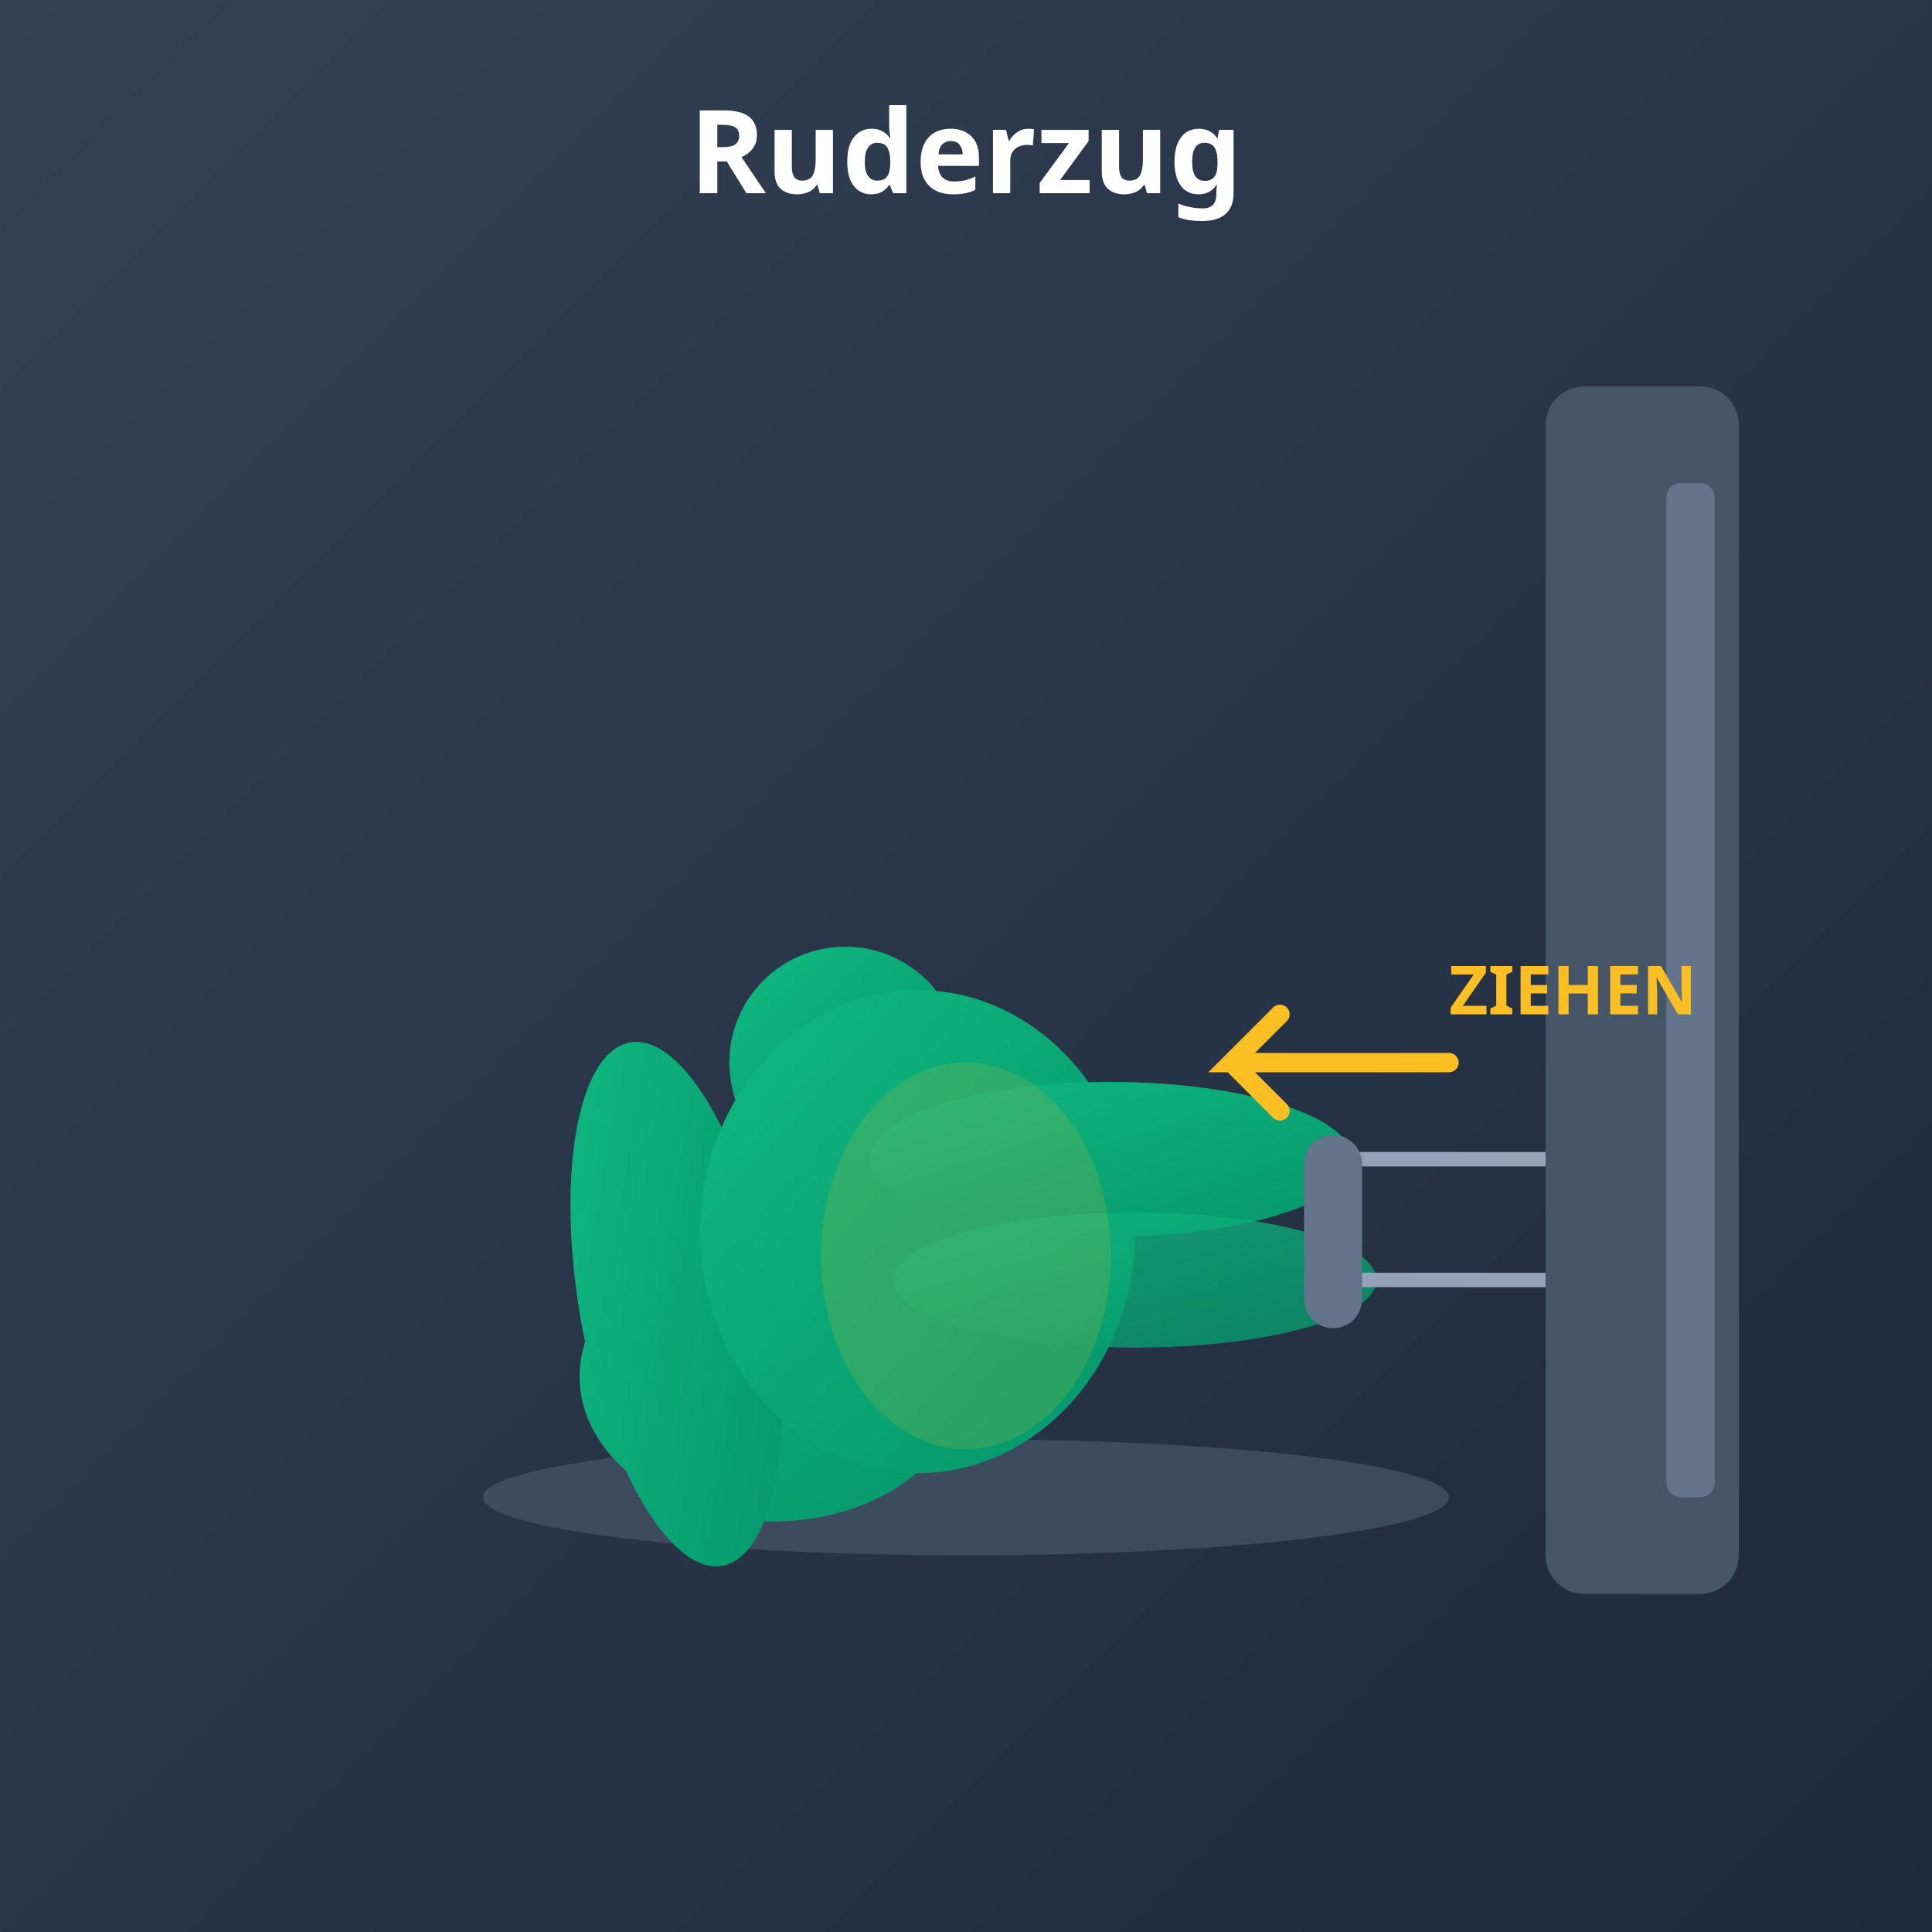
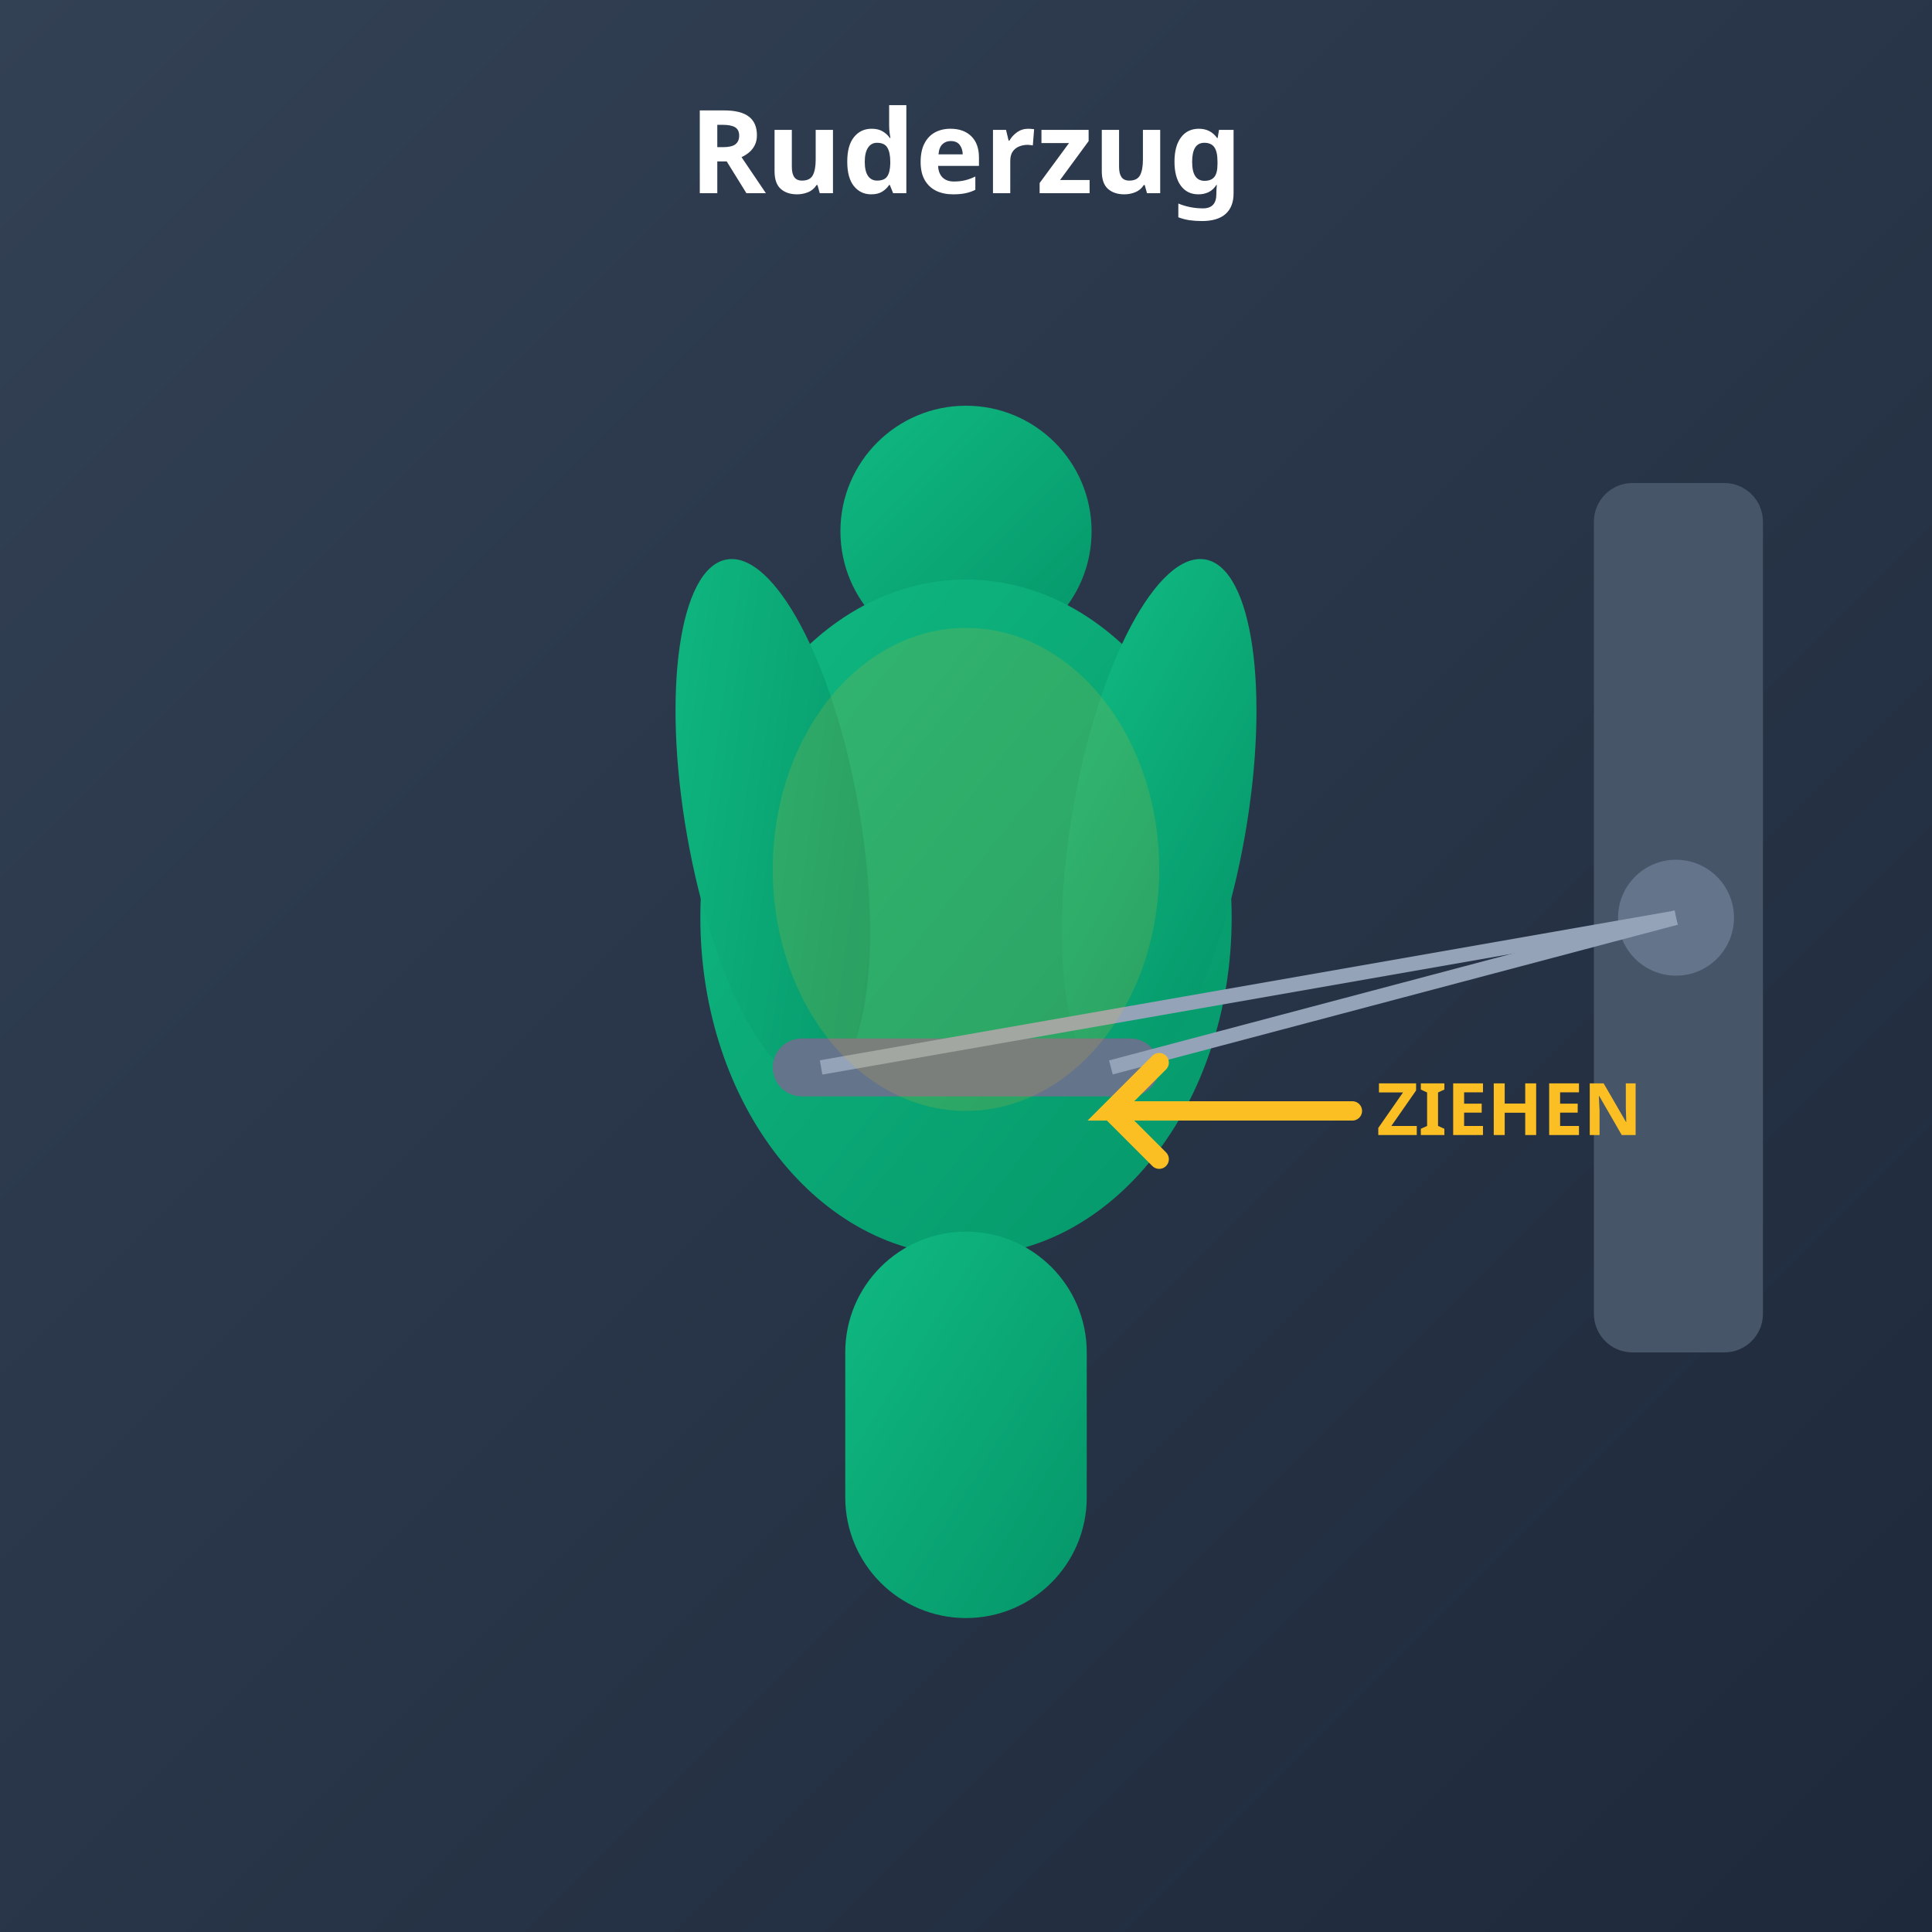
<svg xmlns="http://www.w3.org/2000/svg" width="400" height="400" viewBox="0 0 400 400">
  <defs>
    <linearGradient id="bg6" x1="0%" y1="0%" x2="100%" y2="100%">
      <stop offset="0%" style="stop-color:#334155;stop-opacity:1" />
      <stop offset="100%" style="stop-color:#1e293b;stop-opacity:1" />
    </linearGradient>
    <linearGradient id="body6" x1="0%" y1="0%" x2="100%" y2="100%">
      <stop offset="0%" style="stop-color:#10b981;stop-opacity:1" />
      <stop offset="100%" style="stop-color:#059669;stop-opacity:1" />
    </linearGradient>
  </defs>
  <rect width="400" height="400" fill="url(#bg6)" />
  <text x="200" y="40" font-family="system-ui" font-size="24" font-weight="bold" fill="#ffffff" text-anchor="middle">Ruderzug</text>
-   <rect x="320" y="80" width="40" height="250" rx="8" fill="#475569" />
-   <rect x="345" y="100" width="10" height="210" rx="3" fill="#64748b" />
-   <ellipse cx="200" cy="310" rx="100" ry="12" fill="#475569" opacity="0.7" />
-   <ellipse cx="160" cy="285" rx="40" ry="30" fill="url(#body6)" />
-   <ellipse cx="140" cy="270" rx="20" ry="55" fill="url(#body6)" transform="rotate(-10 140 270)" />
-   <circle cx="175" cy="220" r="24" fill="url(#body6)">
-     <animate attributeName="cx" values="175;170;175" dur="2.5s" repeatCount="indefinite" />
-   </circle>
-   <ellipse cx="190" cy="255" rx="45" ry="50" fill="url(#body6)">
-     <animate attributeName="cx" values="190;185;190" dur="2.5s" repeatCount="indefinite" />
+   <rect x="330" y="100" width="35" height="180" rx="8" fill="#475569" />
+   <circle cx="347" cy="190" r="12" fill="#64748b" />
+   <circle cx="200" cy="110" r="26" fill="url(#body6)" />
+   <ellipse cx="200" cy="190" rx="55" ry="70" fill="url(#body6)" />
+   <ellipse cx="160" cy="170" rx="18" ry="55" fill="url(#body6)" transform="rotate(-10 160 170)">
+     <animate attributeName="rx" values="18;24;18" dur="2.5s" repeatCount="indefinite" />
+     <animate attributeName="transform" values="rotate(-10 160 170); rotate(-25 160 170); rotate(-10 160 170)" dur="2.5s" repeatCount="indefinite" />
+     <animateTransform attributeName="transform" type="rotate" values="-10 160 170; -25 160 170; -10 160 170" dur="2.5s" repeatCount="indefinite" additive="sum" />
  </ellipse>
-   <ellipse cx="230" cy="240" rx="50" ry="16" fill="url(#body6)">
-     <animate attributeName="cx" values="230;190;230" dur="2.5s" repeatCount="indefinite" />
-     <animate attributeName="rx" values="50;30;50" dur="2.5s" repeatCount="indefinite" />
+   <ellipse cx="240" cy="170" rx="18" ry="55" fill="url(#body6)" transform="rotate(10 240 170)">
+     <animate attributeName="rx" values="18;24;18" dur="2.5s" repeatCount="indefinite" />
+     <animate attributeName="transform" values="rotate(10 240 170); rotate(25 240 170); rotate(10 240 170)" dur="2.5s" repeatCount="indefinite" />
+     <animateTransform attributeName="transform" type="rotate" values="10 240 170; 25 240 170; 10 240 170" dur="2.5s" repeatCount="indefinite" additive="sum" />
  </ellipse>
-   <ellipse cx="235" cy="265" rx="50" ry="14" fill="url(#body6)" opacity="0.8">
-     <animate attributeName="cx" values="235;195;235" dur="2.5s" repeatCount="indefinite" />
-     <animate attributeName="rx" values="50;30;50" dur="2.5s" repeatCount="indefinite" />
-   </ellipse>
-   <line x1="320" y1="240" x2="280" y2="240" stroke="#94a3b8" stroke-width="3">
-     <animate attributeName="x2" values="280;240;280" dur="2.5s" repeatCount="indefinite" />
+   <rect x="160" y="215" width="80" height="12" rx="6" fill="#64748b">
+     <animate attributeName="x" values="160;140;160" dur="2.5s" repeatCount="indefinite" />
+     <animate attributeName="width" values="80;120;80" dur="2.5s" repeatCount="indefinite" />
+   </rect>
+   <line x1="170" y1="221" x2="347" y2="190" stroke="#94a3b8" stroke-width="3">
+     <animate attributeName="x1" values="170;150;170" dur="2.5s" repeatCount="indefinite" />
  </line>
-   <line x1="320" y1="265" x2="280" y2="265" stroke="#94a3b8" stroke-width="3">
-     <animate attributeName="x2" values="280;240;280" dur="2.5s" repeatCount="indefinite" />
+   <line x1="230" y1="221" x2="347" y2="190" stroke="#94a3b8" stroke-width="3">
+     <animate attributeName="x1" values="230;250;230" dur="2.5s" repeatCount="indefinite" />
  </line>
-   <rect x="270" y="235" width="12" height="40" rx="6" fill="#64748b">
-     <animate attributeName="x" values="270;230;270" dur="2.5s" repeatCount="indefinite" />
-   </rect>
+   <rect x="175" y="255" width="50" height="80" rx="25" fill="url(#body6)" />
  <g>
-     <path d="M 300 220 L 255 220 L 265 210 M 255 220 L 265 230" stroke="#fbbf24" stroke-width="4" fill="none" stroke-linecap="round">
+     <path d="M 280 230 L 230 230 L 240 220 M 230 230 L 240 240" stroke="#fbbf24" stroke-width="4" fill="none" stroke-linecap="round">
      <animate attributeName="opacity" values="1;0.3;1" dur="2.5s" repeatCount="indefinite" />
    </path>
-     <text x="300" y="210" font-family="system-ui" font-size="14" fill="#fbbf24" font-weight="bold">
+     <text x="285" y="235" font-family="system-ui" font-size="15" fill="#fbbf24" font-weight="bold">
      ZIEHEN
      <animate attributeName="opacity" values="1;0.3;1" dur="2.5s" repeatCount="indefinite" />
    </text>
  </g>
-   <ellipse cx="200" cy="260" rx="30" ry="40" fill="#fbbf24" opacity="0.15">
+   <ellipse cx="200" cy="180" rx="40" ry="50" fill="#fbbf24" opacity="0.15">
    <animate attributeName="opacity" values="0.1;0.25;0.1" dur="2.5s" repeatCount="indefinite" />
  </ellipse>
</svg>
